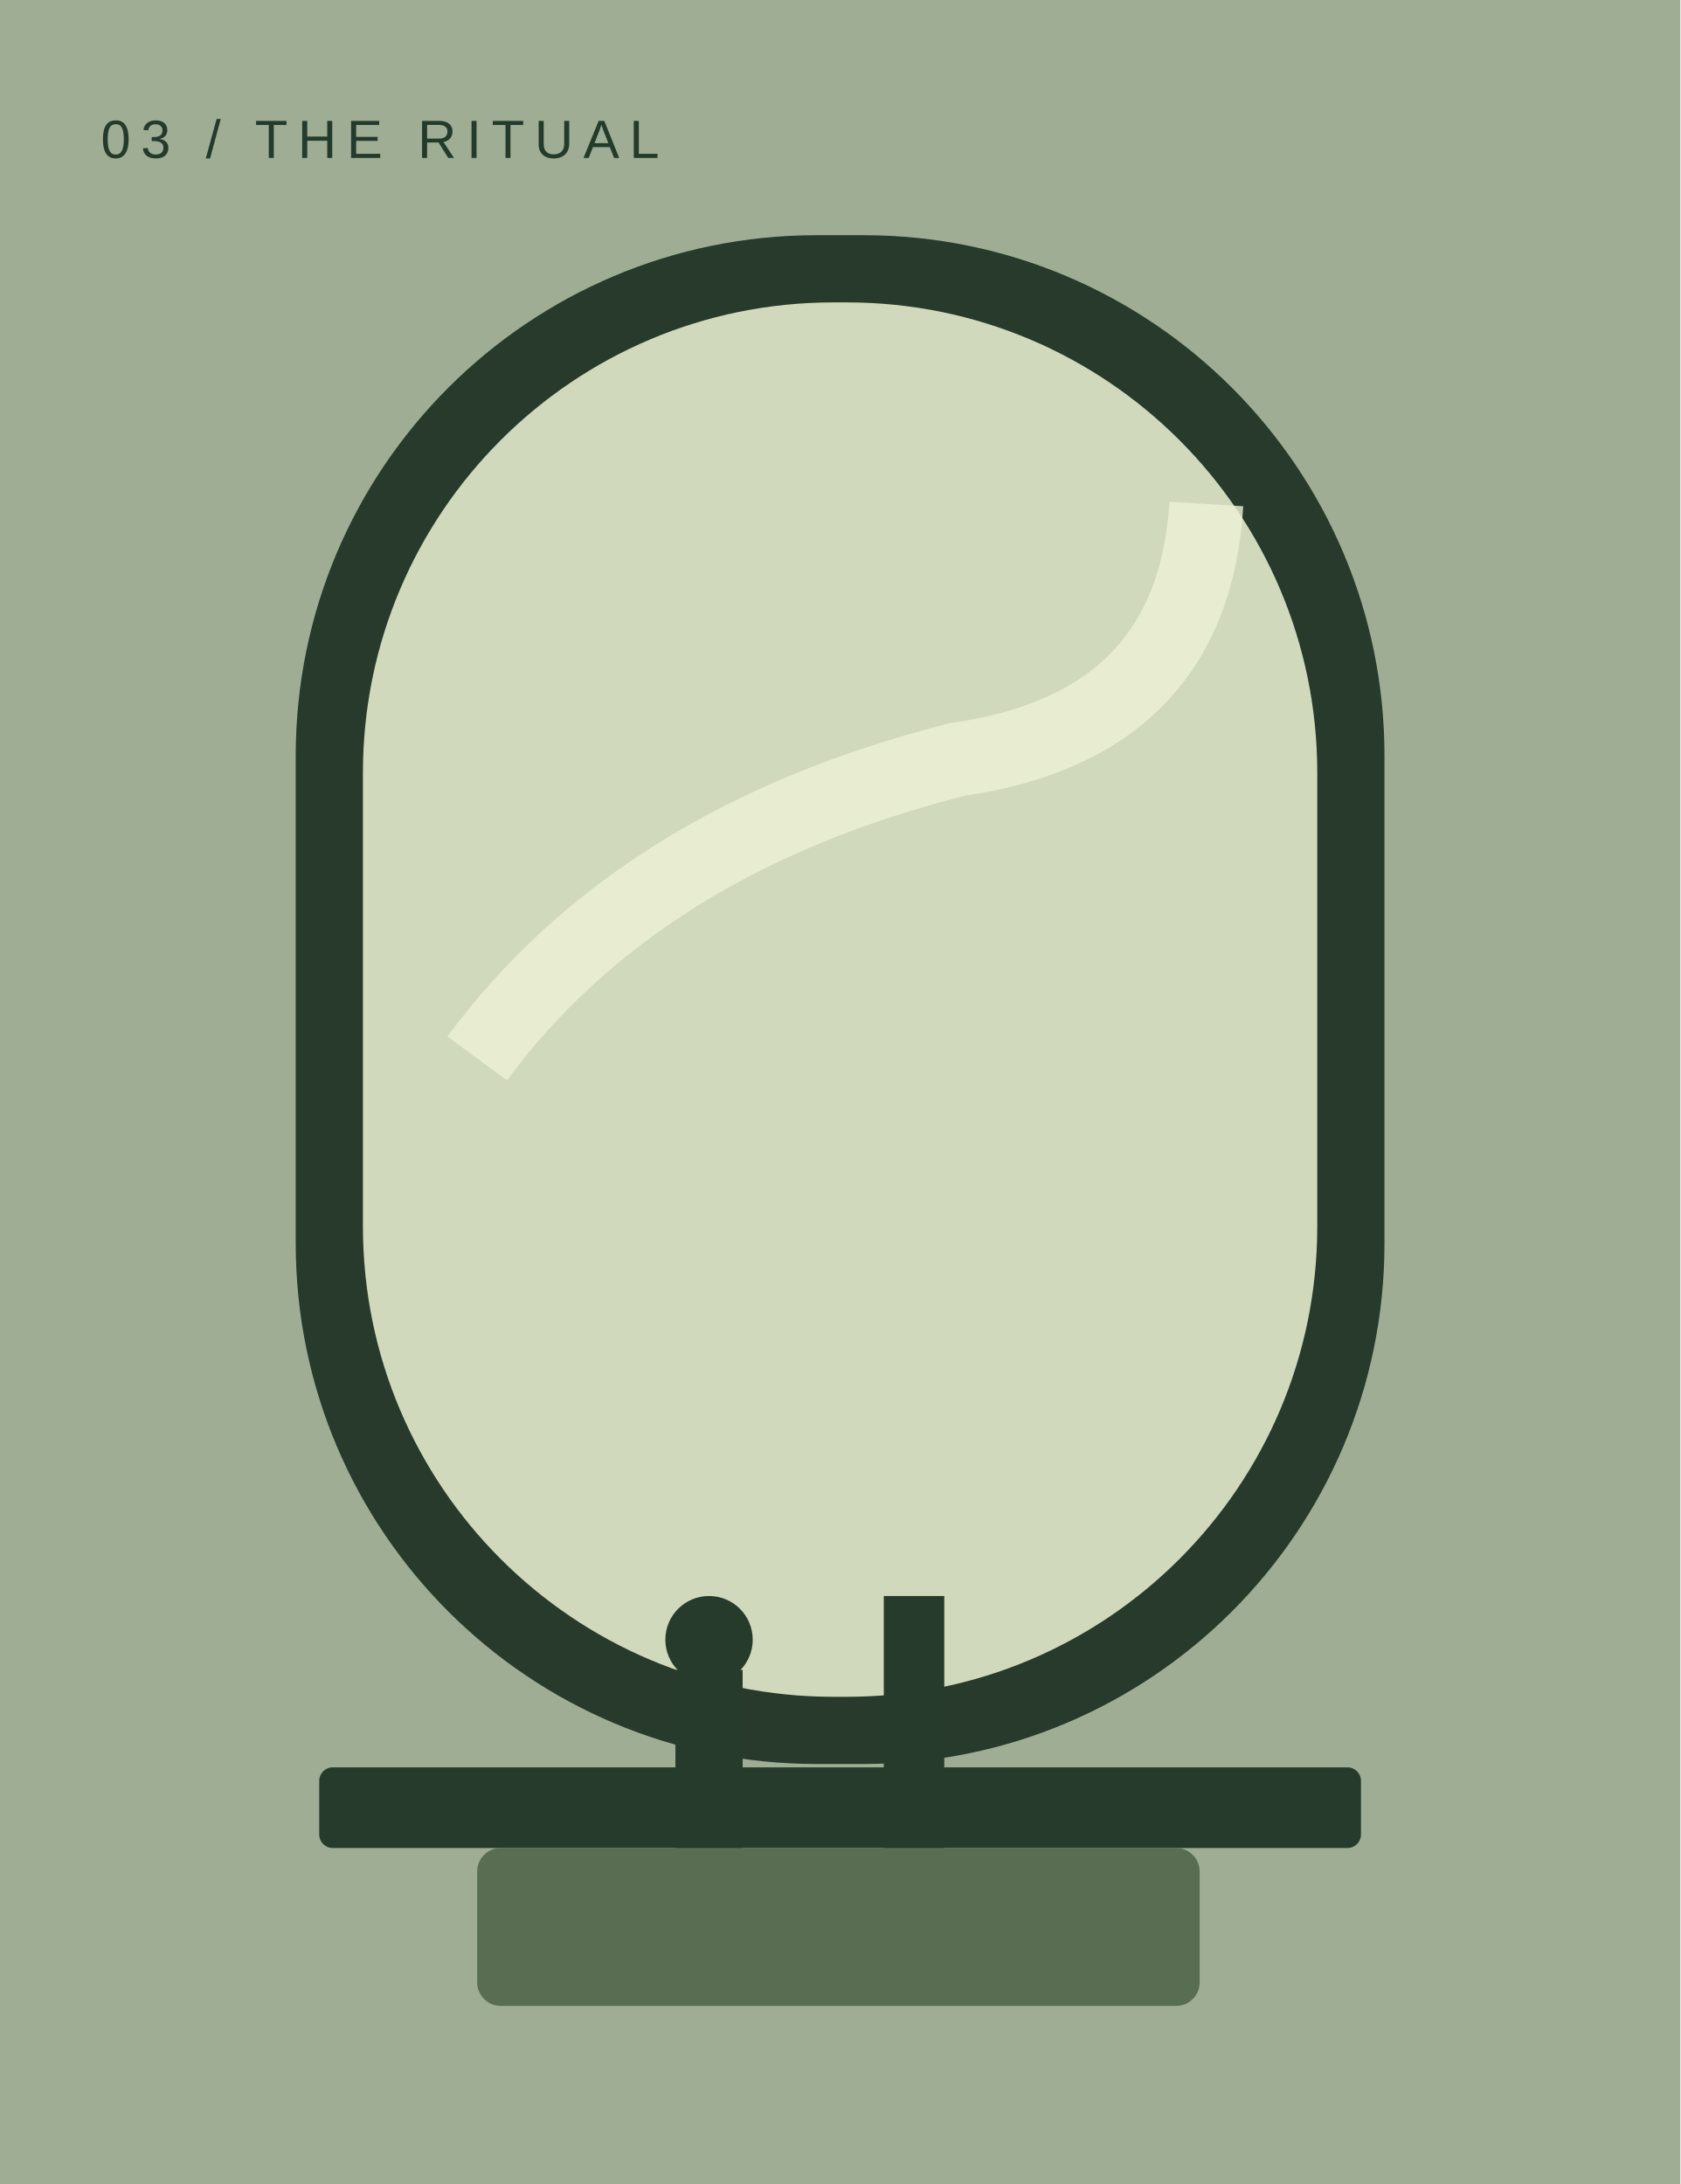
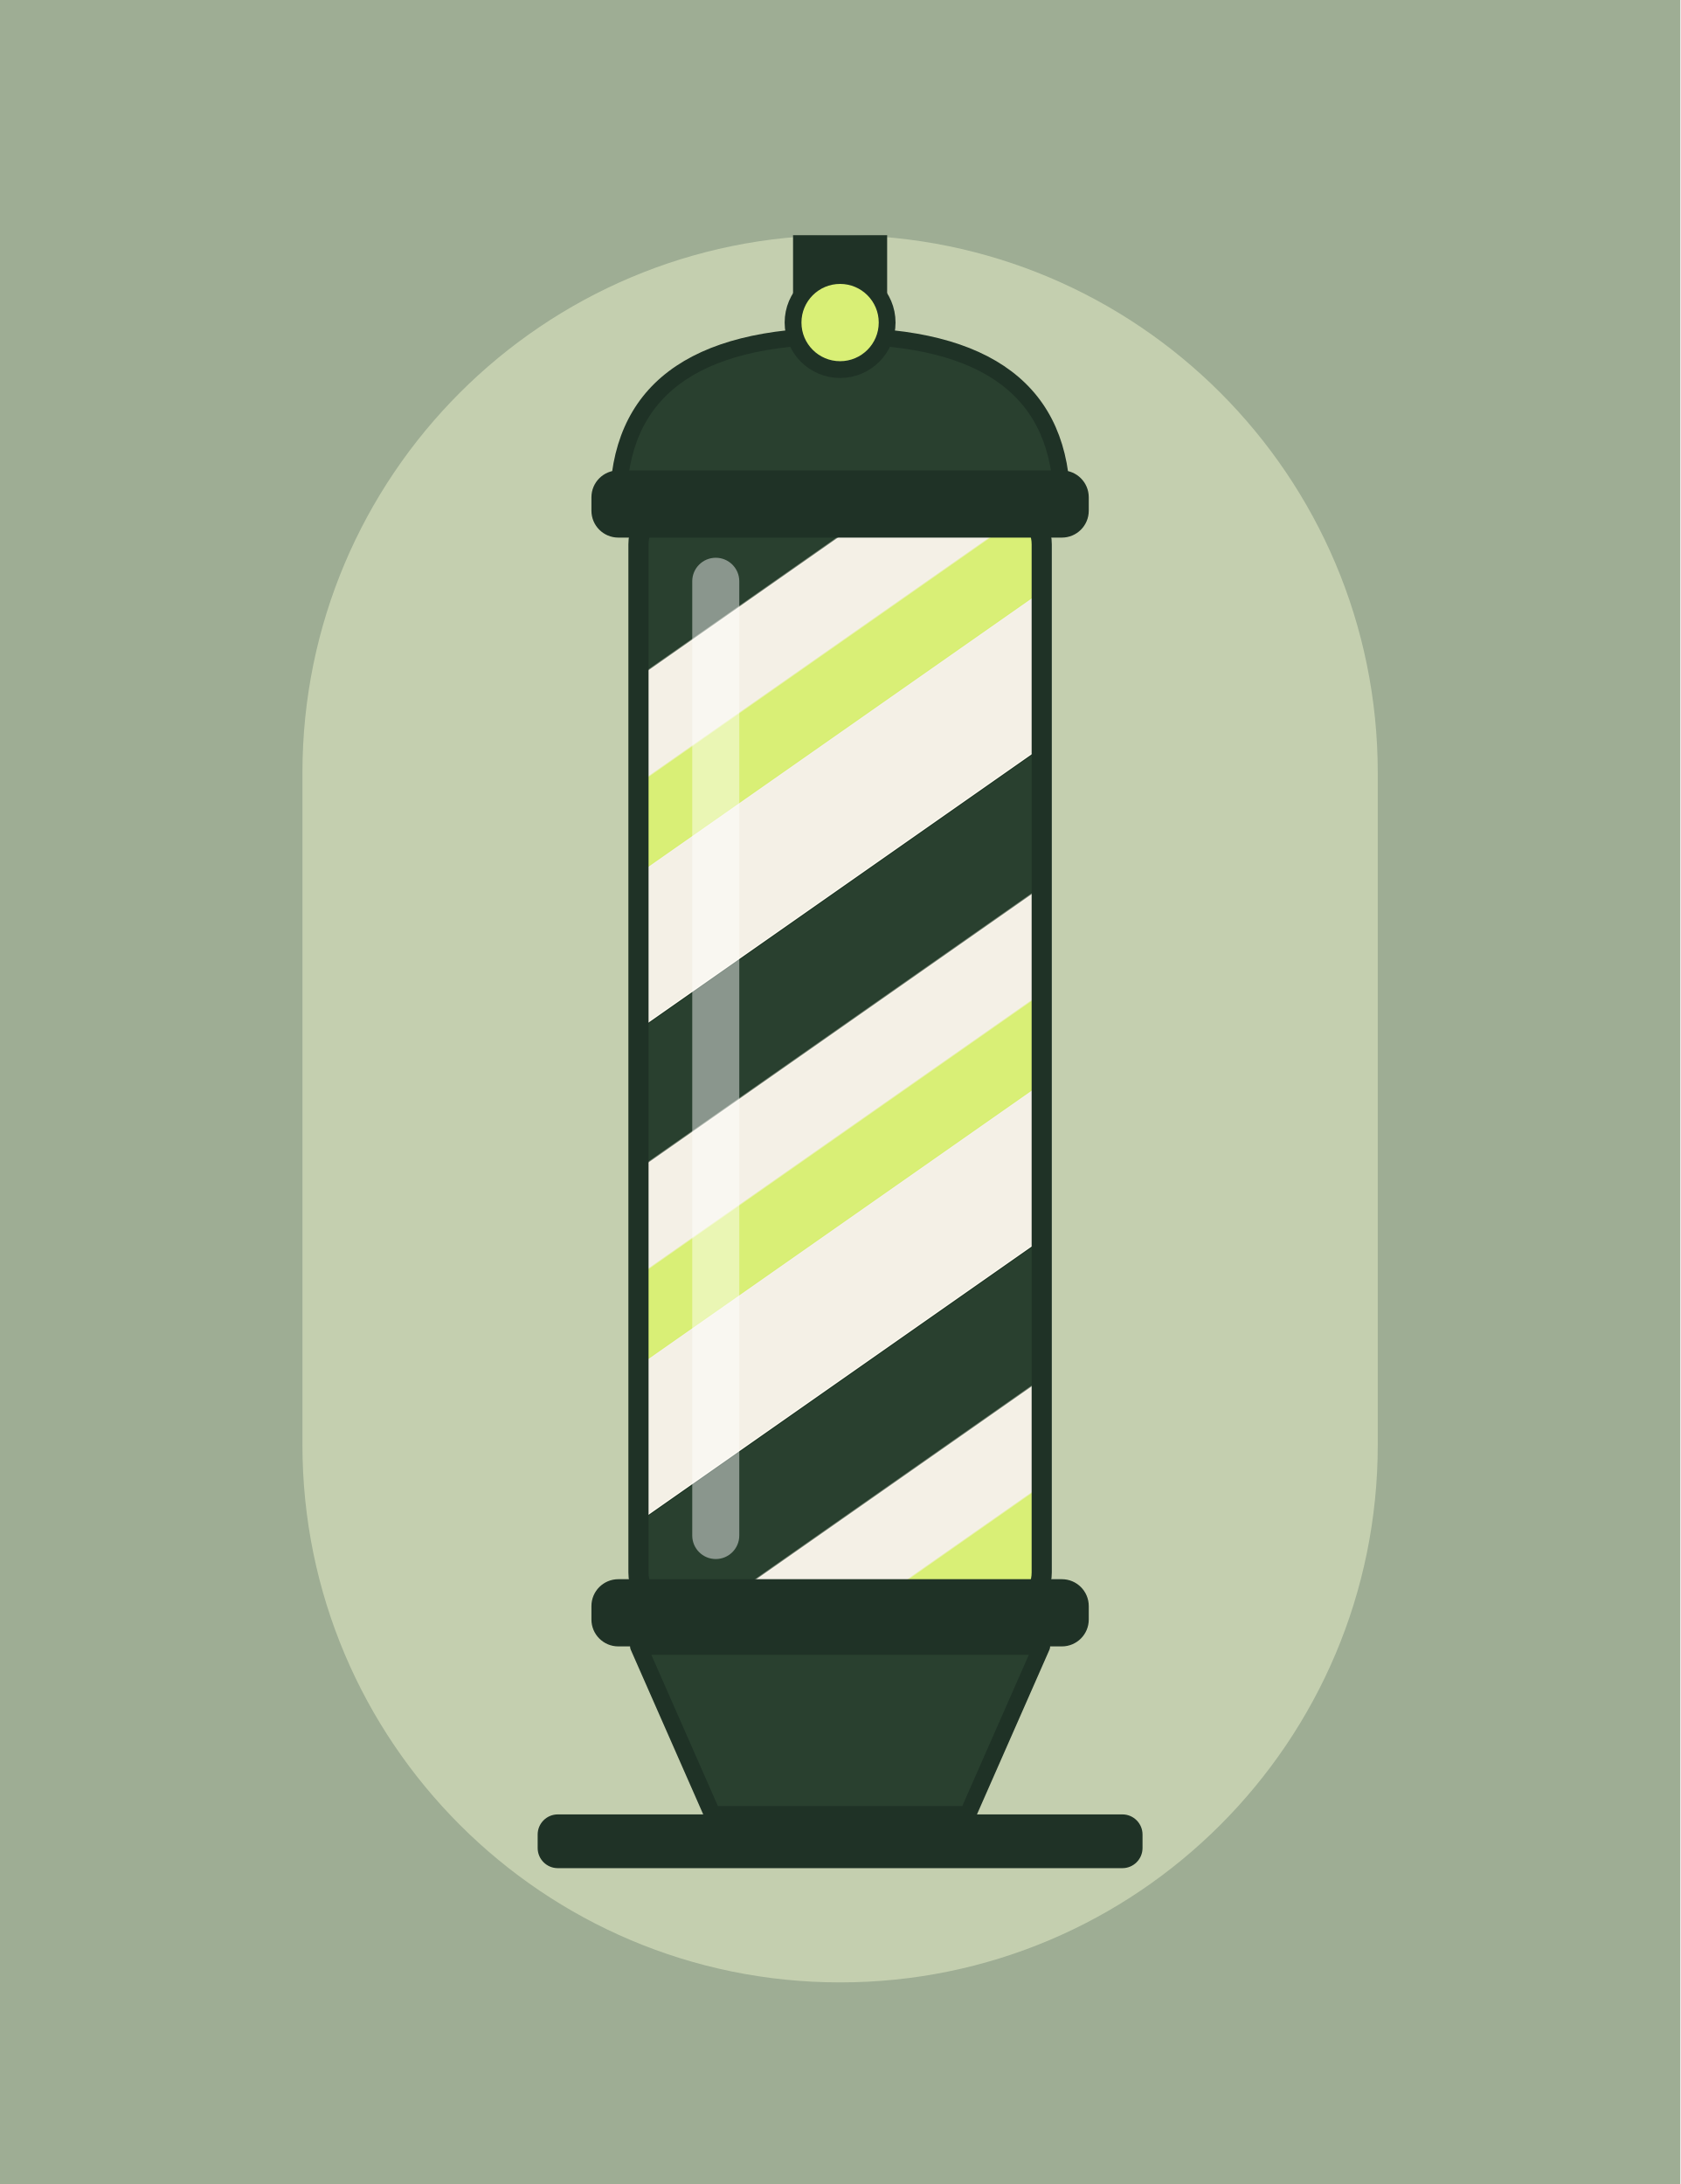
<svg xmlns="http://www.w3.org/2000/svg" viewBox="0 0 500 650">
+   <defs>
+     <clipPath id="glass">
+       <rect x="190" y="150" width="120" height="330" rx="12" />
+     </clipPath>
+     <pattern id="stripes" width="120" height="120" patternUnits="userSpaceOnUse" patternTransform="rotate(-35)">
+       <rect width="120" height="120" fill="#f4f0e6" />
+       <rect width="120" height="34" fill="#29402f" />
+       <rect y="60" width="120" height="22" fill="#d9ef76" />
+     </pattern>
+   </defs>
  <rect width="500" height="650" fill="#9ead94" />
-   <rect x="88" y="70" width="324" height="455" rx="155" fill="#273a2b" />
-   <rect x="108" y="90" width="284" height="415" rx="140" fill="#d1d9bc" />
-   <path d="M142 315 Q190 250 285 226 Q355 216 359 150" stroke="#eef2d6" stroke-width="22" fill="none" opacity=".8" />
-   <rect x="95" y="526" width="310" height="24" rx="4" fill="#263b2c" />
-   <rect x="142" y="550" width="215" height="47" rx="7" fill="#596d53" />
-   <path d="M201 550 V497 H221 V550 M263 550 V475 H281 V550" fill="#263b2c" />
-   <circle cx="211" cy="488" r="13" fill="#263b2c" />
-   <text x="30" y="47" font-family="Arial" letter-spacing="3" fill="#243a2b" font-size="16">03 / THE RITUAL</text>
+   <rect x="90" y="70" width="320" height="520" rx="160" fill="#c4cfaf" />
+   <rect x="236" y="70" width="28" height="30" fill="#1f3226" />
+   <path d="M184 150q0-50 66-50t66 50z" fill="#29402f" stroke="#1f3226" stroke-width="5" />
+   <circle cx="250" cy="96" r="14" fill="#d9ef76" stroke="#1f3226" stroke-width="5" />
+   <rect x="190" y="150" width="120" height="330" fill="url(#stripes)" clip-path="url(#glass)" />
+   <rect x="190" y="150" width="120" height="330" rx="12" fill="none" stroke="#1f3226" stroke-width="6" />
+   <rect x="206" y="166" width="14" height="298" rx="7" fill="#fff" opacity=".45" />
+   <rect x="176" y="140" width="148" height="20" rx="8" fill="#1f3226" />
+   <rect x="176" y="470" width="148" height="20" rx="8" fill="#1f3226" />
+   <path d="M190 490h120l-22 50h-76z" fill="#29402f" stroke="#1f3226" stroke-width="5" stroke-linejoin="round" />
+   <rect x="160" y="540" width="180" height="16" rx="6" fill="#1f3226" />
</svg>
